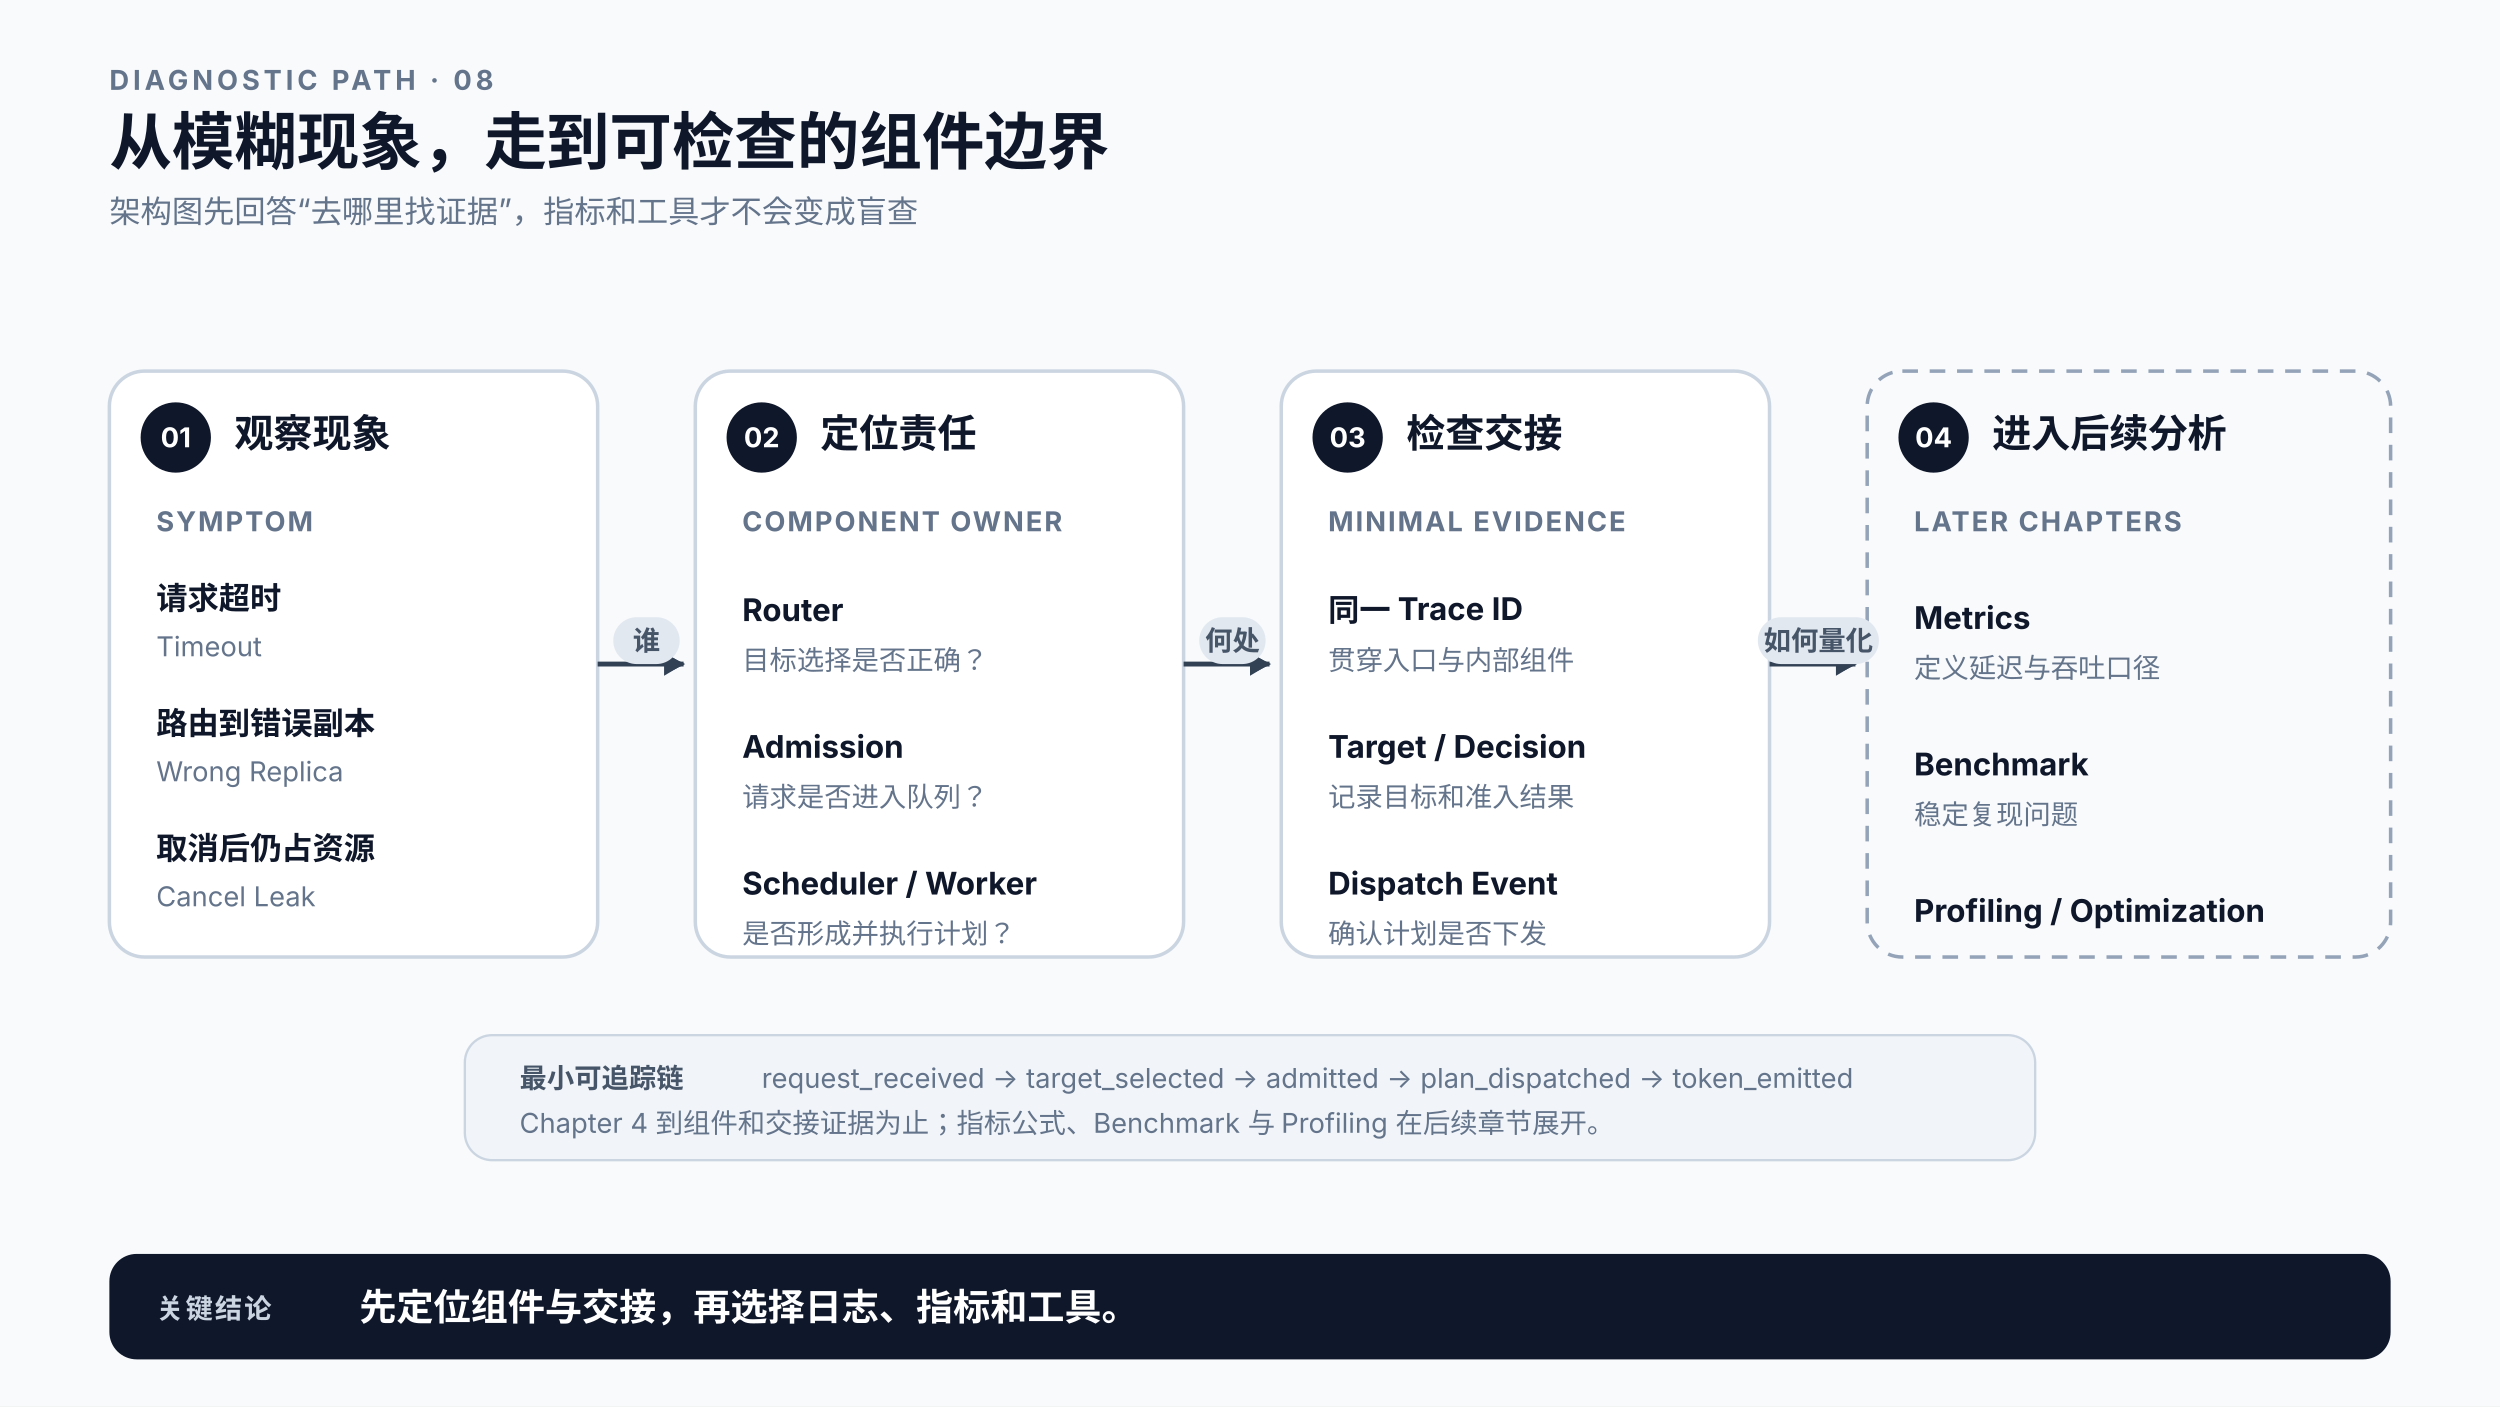
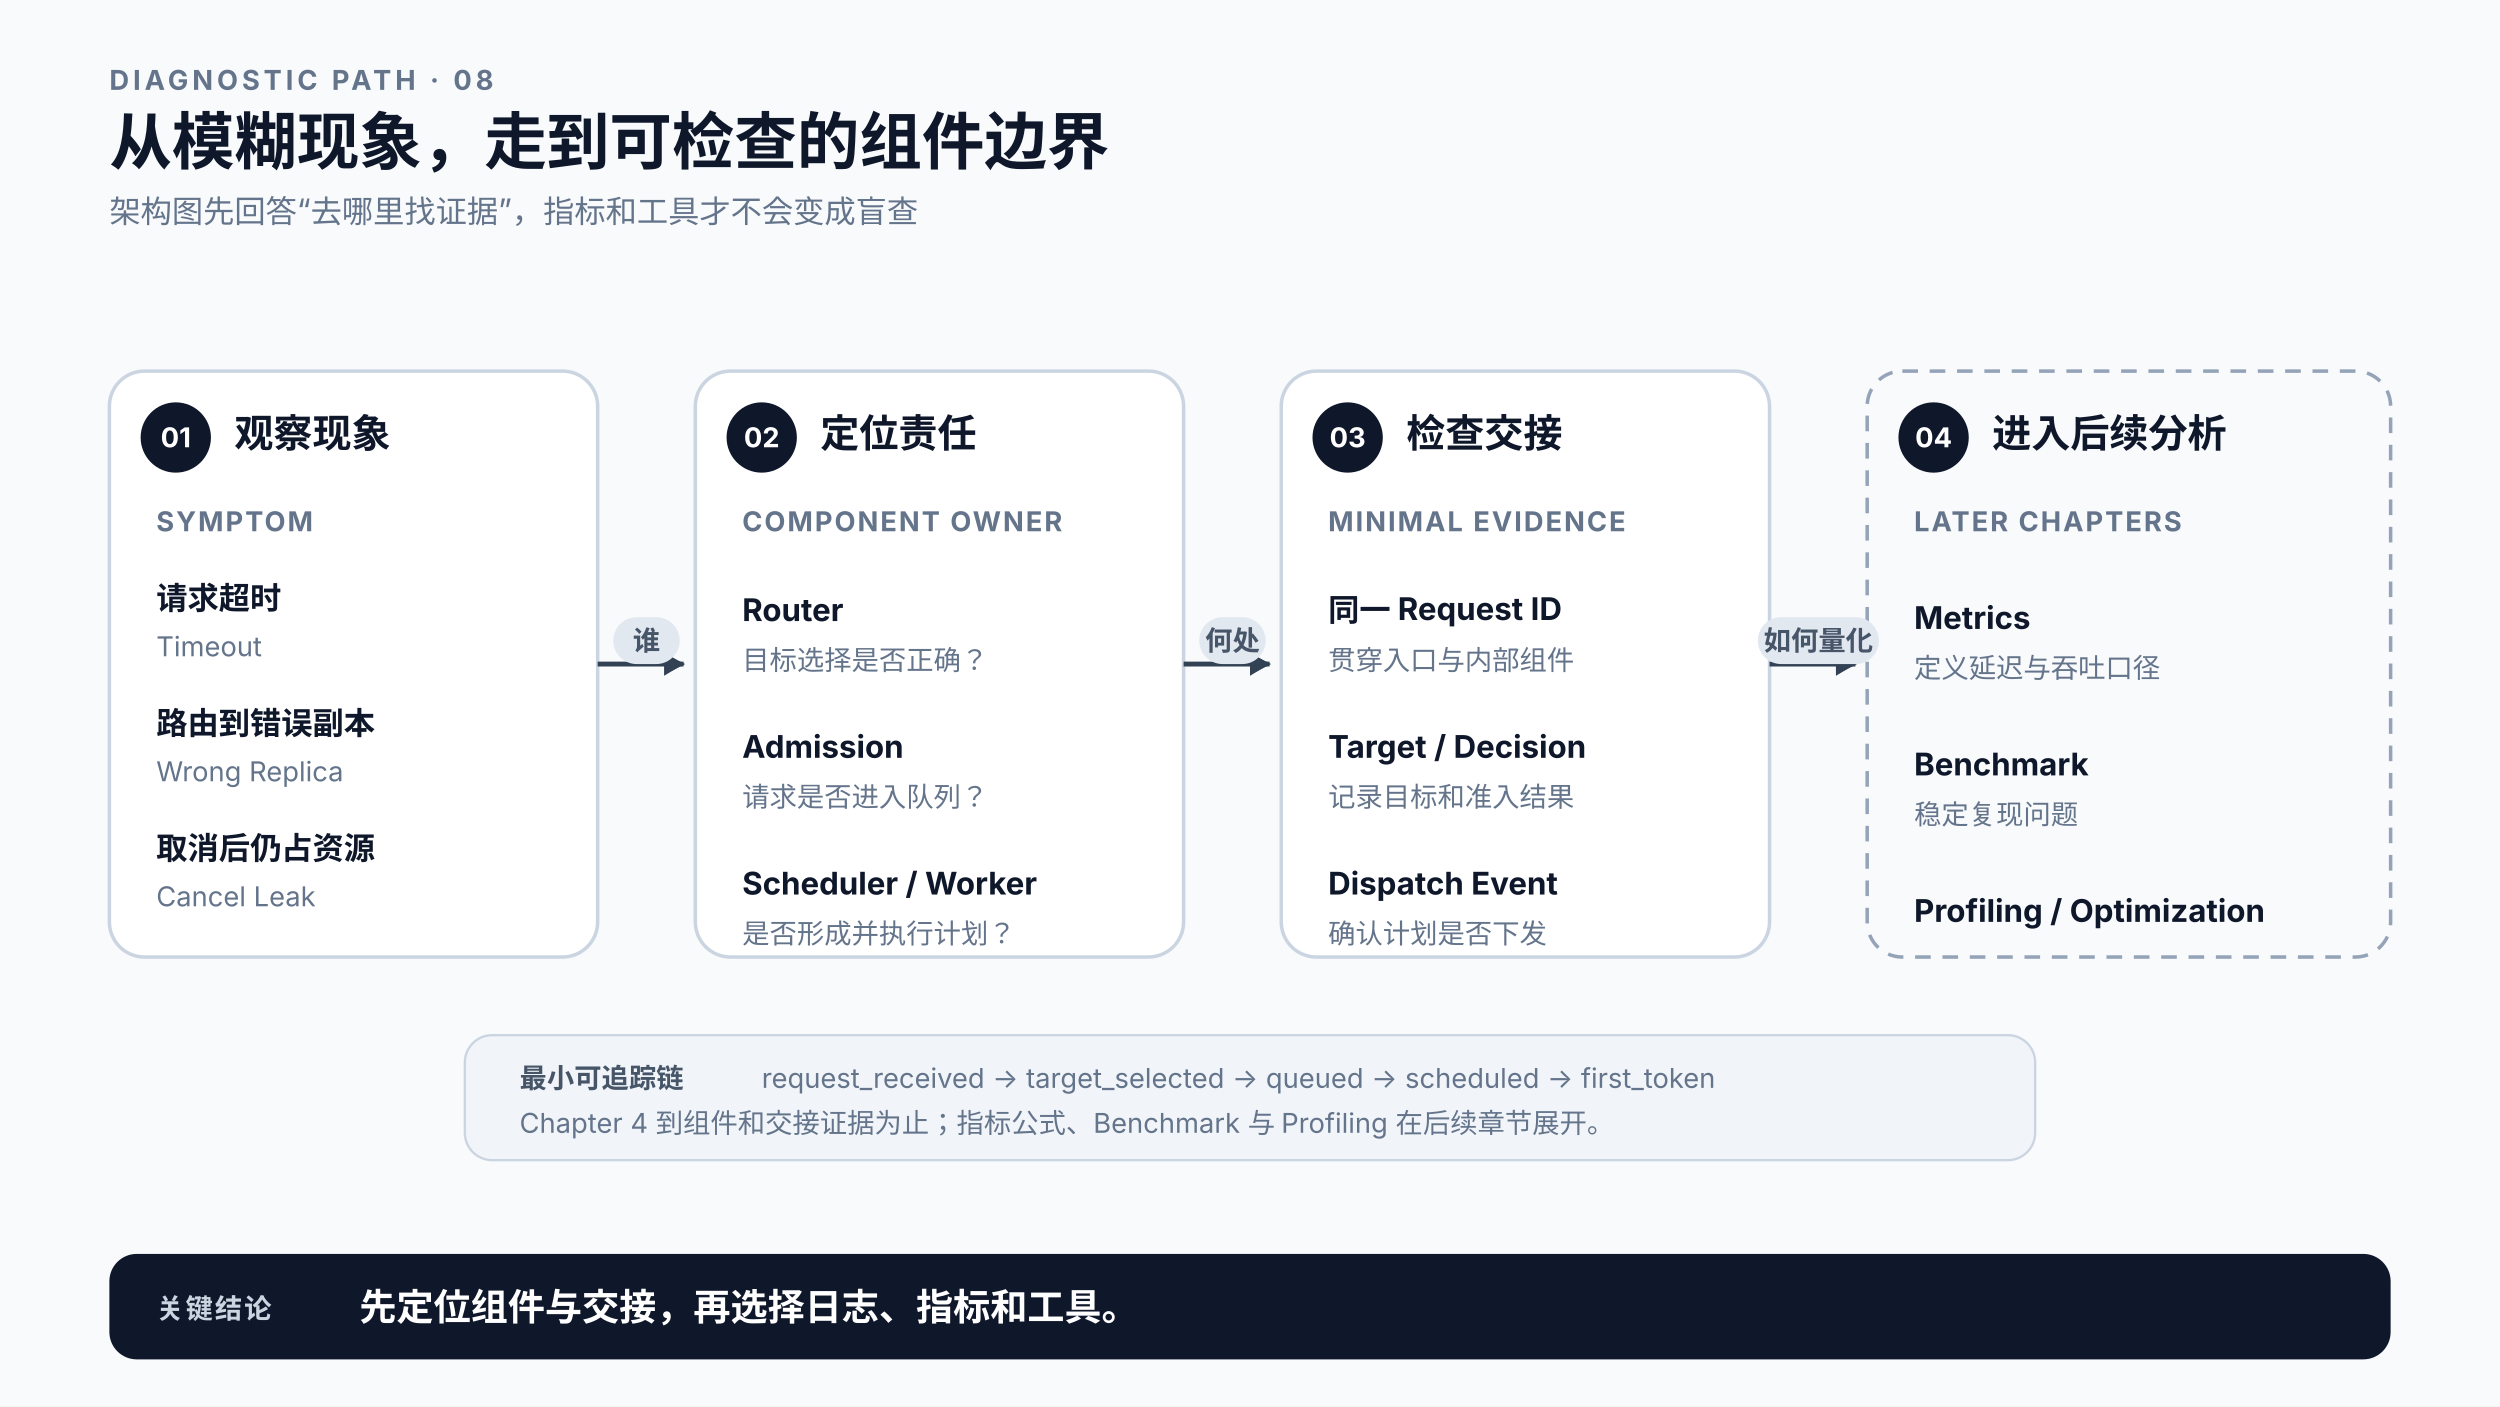
<svg xmlns="http://www.w3.org/2000/svg" width="1280" height="720" viewBox="0 0 1280 720" role="img" aria-labelledby="fig-title fig-desc" data-figure-system="chapter04-v2" fill="#0F172A">
  <defs>
    <marker id="arrow" viewBox="0 0 10 10" refX="9" refY="5" markerWidth="8" markerHeight="8" orient="auto" markerUnits="userSpaceOnUse">
      <path d="M0 0L10 5L0 10Z" fill="#334155" />
    </marker>
    <style>
      text{font-family:-apple-system,BlinkMacSystemFont,"Segoe UI","PingFang SC","Microsoft YaHei",sans-serif}
      .kicker{font-size:14px;font-weight:700;letter-spacing:2px;fill:#64748B}.title{font-size:32px;font-weight:750}.subtitle{font-size:16px;fill:#64748B}
      .card{fill:#FFFFFF;stroke:#CBD5E1;stroke-width:1.8}.later{fill:#F8FAFC;stroke:#94A3B8;stroke-width:1.8;stroke-dasharray:8 6}.num{fill:#0F172A}.num-text{font-size:14px;font-weight:750;fill:#FFFFFF}.stage{font-size:20px;font-weight:750}.stage-en{font-size:14px;font-weight:700;fill:#64748B;letter-spacing:1px}.example{font-size:16px;font-weight:650}.hint{font-size:14px;fill:#64748B}
      .flow{fill:none;stroke:#334155;stroke-width:2.5;marker-end:url(#arrow)}.event{fill:#E2E8F0}.event-text{font-size:14px;font-weight:700;fill:#475569}.trace{fill:#F1F5F9;stroke:#CBD5E1;stroke-width:1.2}.trace-title{font-size:14px;font-weight:750;fill:#475569}.trace-value{font-size:14px;fill:#64748B}
      .take-bg{fill:#0F172A}.take-label{font-size:14px;font-weight:700;letter-spacing:1px;fill:#CBD5E1}.take{font-size:19px;font-weight:650;fill:#FFFFFF}
    </style>
  </defs>
  <rect width="1280" height="720" fill="#F8FAFC" />
  <text class="kicker" x="56" y="46">DIAGNOSTIC PATH · 08</text>
  <text class="title" x="56" y="84">从模糊现象，走到可检查的组件边界</text>
  <text class="subtitle" x="56" y="114">架构图先回答“去哪里找证据”，指标和工具才不会变成盲查</text>
  <g transform="translate(56 190)">
    <rect class="card" width="250" height="300" rx="18" />
    <circle class="num" cx="34" cy="34" r="18" />
    <text class="num-text" x="34" y="39" text-anchor="middle" fill="#FFFFFF">01</text>
    <text class="stage" x="64" y="39">观察现象</text>
    <text class="stage-en" x="24" y="82">SYMPTOM</text>
    <text class="example" x="24" y="122">请求超时</text>
    <text class="hint" x="24" y="146">Timeout</text>
    <text class="example" x="24" y="186">路由到错误副本</text>
    <text class="hint" x="24" y="210">Wrong Replica</text>
    <text class="example" x="24" y="250">取消后仍占资源</text>
    <text class="hint" x="24" y="274">Cancel Leak</text>
  </g>
  <g transform="translate(356 190)">
    <rect class="card" width="250" height="300" rx="18" />
    <circle class="num" cx="34" cy="34" r="18" />
    <text class="num-text" x="34" y="39" text-anchor="middle" fill="#FFFFFF">02</text>
    <text class="stage" x="64" y="39">定位责任</text>
    <text class="stage-en" x="24" y="82">COMPONENT OWNER</text>
    <text class="example" x="24" y="128">Router</text>
    <text class="hint" x="24" y="153">目标选择是否正确？</text>
    <text class="example" x="24" y="198">Admission</text>
    <text class="hint" x="24" y="223">请求是否进入队列？</text>
    <text class="example" x="24" y="268">Scheduler / Worker</text>
    <text class="hint" x="24" y="293">是否形成并执行计划？</text>
  </g>
  <g transform="translate(656 190)">
    <rect class="card" width="250" height="300" rx="18" />
    <circle class="num" cx="34" cy="34" r="18" />
    <text class="num-text" x="34" y="39" text-anchor="middle" fill="#FFFFFF">03</text>
    <text class="stage" x="64" y="39">检查交接</text>
    <text class="stage-en" x="24" y="82">MINIMAL EVIDENCE</text>
-     <text class="example" x="24" y="128">同一 Trace ID</text>
+     <text class="example" x="24" y="128">同一 Request ID</text>
    <text class="hint" x="24" y="153">贯穿入口与内部组件</text>
    <text class="example" x="24" y="198">Target / Decision</text>
    <text class="hint" x="24" y="223">记录目标和准入结果</text>
    <text class="example" x="24" y="268">Dispatch Event</text>
    <text class="hint" x="24" y="293">确认计划是否下发</text>
  </g>
  <g transform="translate(956 190)">
    <rect class="later" width="268" height="300" rx="18" />
    <circle class="num" cx="34" cy="34" r="18" />
    <text class="num-text" x="34" y="39" text-anchor="middle" fill="#FFFFFF">04</text>
    <text class="stage" x="64" y="39">进入后续分析</text>
    <text class="stage-en" x="24" y="82">LATER CHAPTERS</text>
    <text class="example" x="24" y="132">Metrics</text>
    <text class="hint" x="24" y="157">定义延迟与吞吐口径</text>
    <text class="example" x="24" y="207">Benchmark</text>
    <text class="hint" x="24" y="232">稳定复现问题</text>
    <text class="example" x="24" y="282">Profiling / Optimization</text>
  </g>
  <path class="flow" d="M306 340H350" />
  <path d="M350 340l-10 -6v12z" fill="#334155" />
  <path class="flow" d="M606 340H650" />
  <path d="M650 340l-10 -6v12z" fill="#334155" />
  <path class="flow" d="M906 340H950" />
  <path d="M950 340l-10 -6v12z" fill="#334155" />
  <rect class="event" x="314" y="316" width="34" height="24" rx="12" />
  <text class="event-text" x="331" y="333" text-anchor="middle">谁</text>
  <rect class="event" x="614" y="316" width="34" height="24" rx="12" />
  <text class="event-text" x="631" y="333" text-anchor="middle">何处</text>
  <rect class="event" x="900" y="316" width="62" height="24" rx="12" />
  <text class="event-text" x="931" y="333" text-anchor="middle">如何量化</text>
  <rect class="trace" x="238" y="530" width="804" height="64" rx="14" />
  <text class="trace-title" x="266" y="557">最小可追踪链</text>
-   <text class="trace-value" x="390" y="557">request_received → target_selected → admitted → plan_dispatched → token_emitted</text>
+   <text class="trace-value" x="390" y="557">request_received → target_selected → queued → scheduled → first_token</text>
  <text class="trace-value" x="266" y="580">Chapter 4 到组件和交接证据为止；指标公式、Benchmark 与 Profiling 在后续章节展开。</text>
  <rect class="take-bg" x="56" y="642" width="1168" height="54" rx="14" />
  <text class="take-label" x="80" y="675" fill="#CBD5E1">关键结论</text>
  <text class="take" x="184" y="676" fill="#FFFFFF">先定位组件与交接，再选择日志、指标和工具。</text>
</svg>
